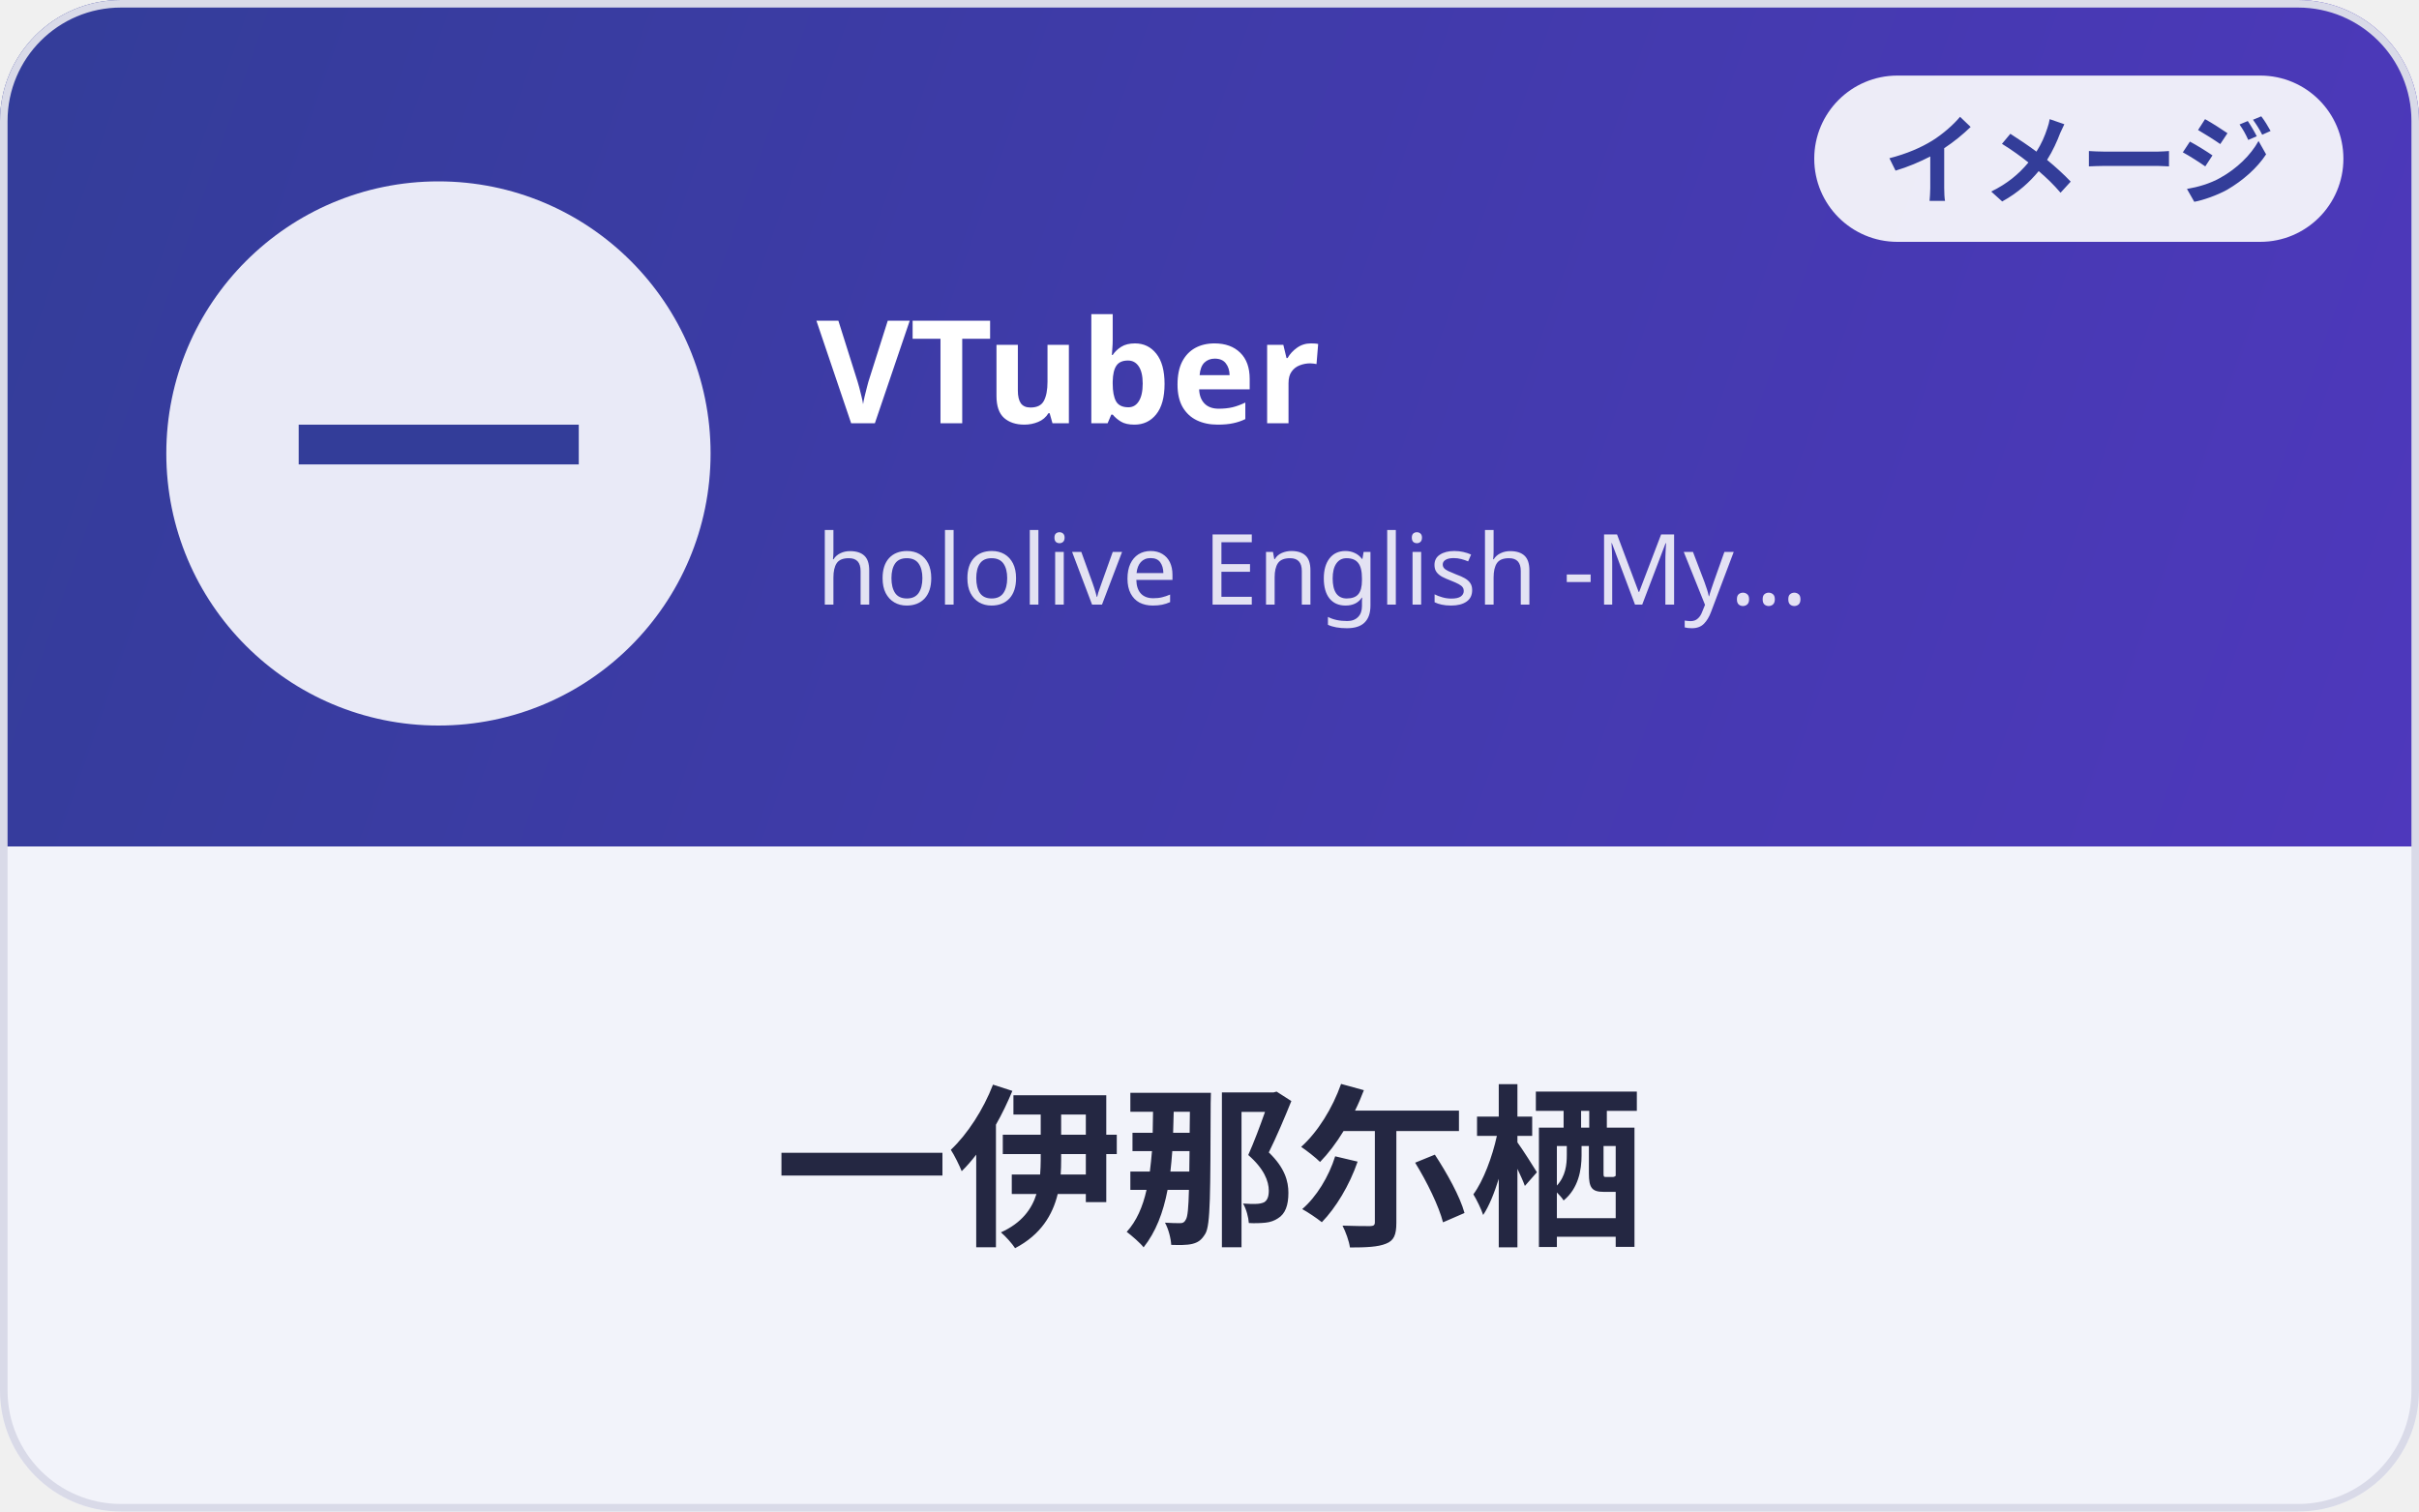
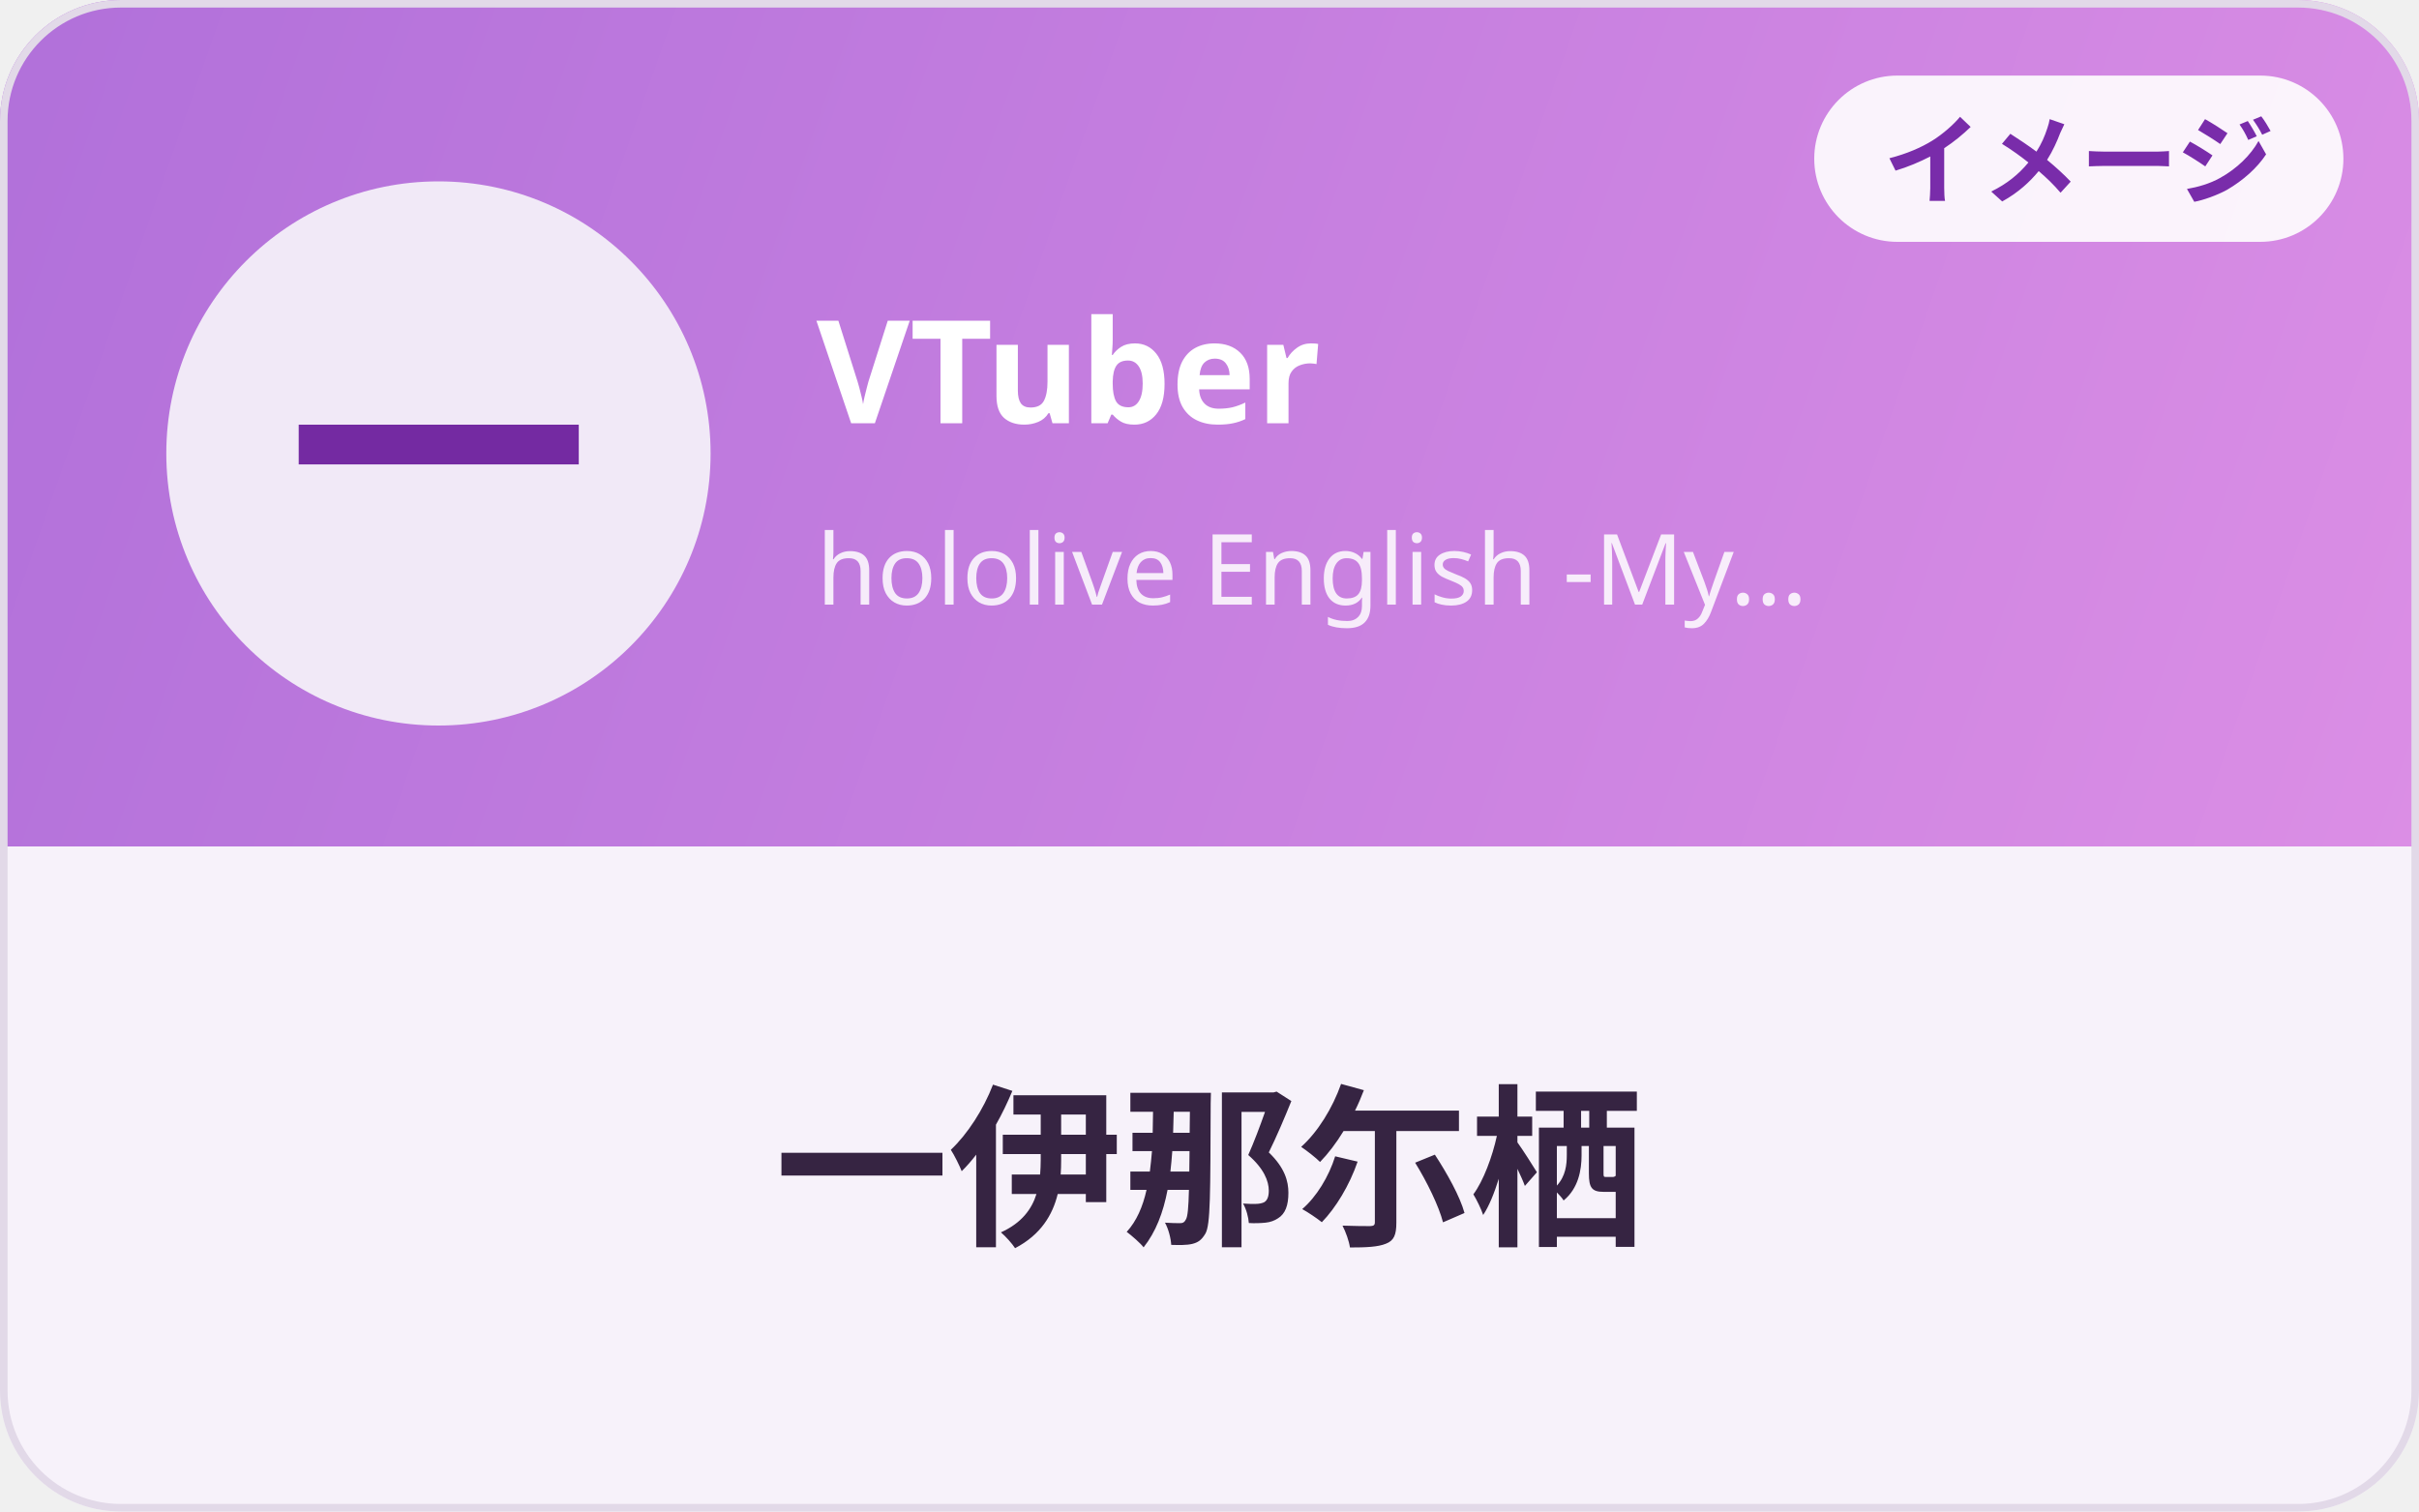
<svg xmlns="http://www.w3.org/2000/svg" viewBox="0 0 320 200" width="320" height="200" role="img" aria-label="一伊那尓栖のイメージ画像">
  <defs>
    <linearGradient id="gb4e7d6628a" gradientUnits="userSpaceOnUse" x1="0" y1="0" x2="320" y2="112">
-       <stop offset="0" stop-color="#333d99" />
-       <stop offset="1" stop-color="#4e38bc" />
+       <stop offset="0" stop-color="#b170da" />
+       <stop offset="1" stop-color="#db8ee5" />
    </linearGradient>
    <clipPath id="cb4e7d6628a">
      <rect x="0" y="0" width="320" height="200" rx="16" />
    </clipPath>
  </defs>
  <g clip-path="url(#cb4e7d6628a)" font-family="'Hiragino Sans','Noto Sans JP','Yu Gothic',sans-serif">
-     <rect x="0" y="0" width="320" height="200" fill="#f2f3fa" />
+     <rect x="0" y="0" width="320" height="200" fill="#f7f2fa" />
    <rect x="0" y="0" width="320" height="112" fill="url(#gb4e7d6628a)" />
-     <circle cx="58" cy="60" r="36" fill="#e9eaf7" />
-     <text x="58" y="74.4" text-anchor="middle" font-size="40" font-weight="700" fill="#333d99">一</text>
+     <circle cx="58" cy="60" r="36" fill="#f1e9f7" />
+     <text x="58" y="74.4" text-anchor="middle" font-size="40" font-weight="700" fill="#742aa2">一</text>
    <text x="108" y="56" font-size="19" font-weight="700" fill="#ffffff">VTuber</text>
    <text x="108" y="80" font-size="13" fill="#ffffff" fill-opacity="0.85">hololive English -My…</text>
    <rect x="240" y="10" width="70" height="22" rx="11" fill="#ffffff" fill-opacity="0.9" />
-     <text x="275" y="26" text-anchor="middle" font-size="13" font-weight="600" fill="#333d99">イメージ</text>
-     <text x="160" y="163.0" text-anchor="middle" font-size="23" font-weight="700" fill="#242742">一伊那尓栖</text>
+     <text x="275" y="26" text-anchor="middle" font-size="13" font-weight="600" fill="#792caa">イメージ</text>
+     <text x="160" y="163.0" text-anchor="middle" font-size="23" font-weight="700" fill="#362442">一伊那尓栖</text>
  </g>
-   <rect x="0.5" y="0.5" width="319" height="199" rx="15.5" fill="none" stroke="#d9dae8" />
+   <rect x="0.5" y="0.5" width="319" height="199" rx="15.5" fill="none" stroke="#e2d9e8" />
</svg>
